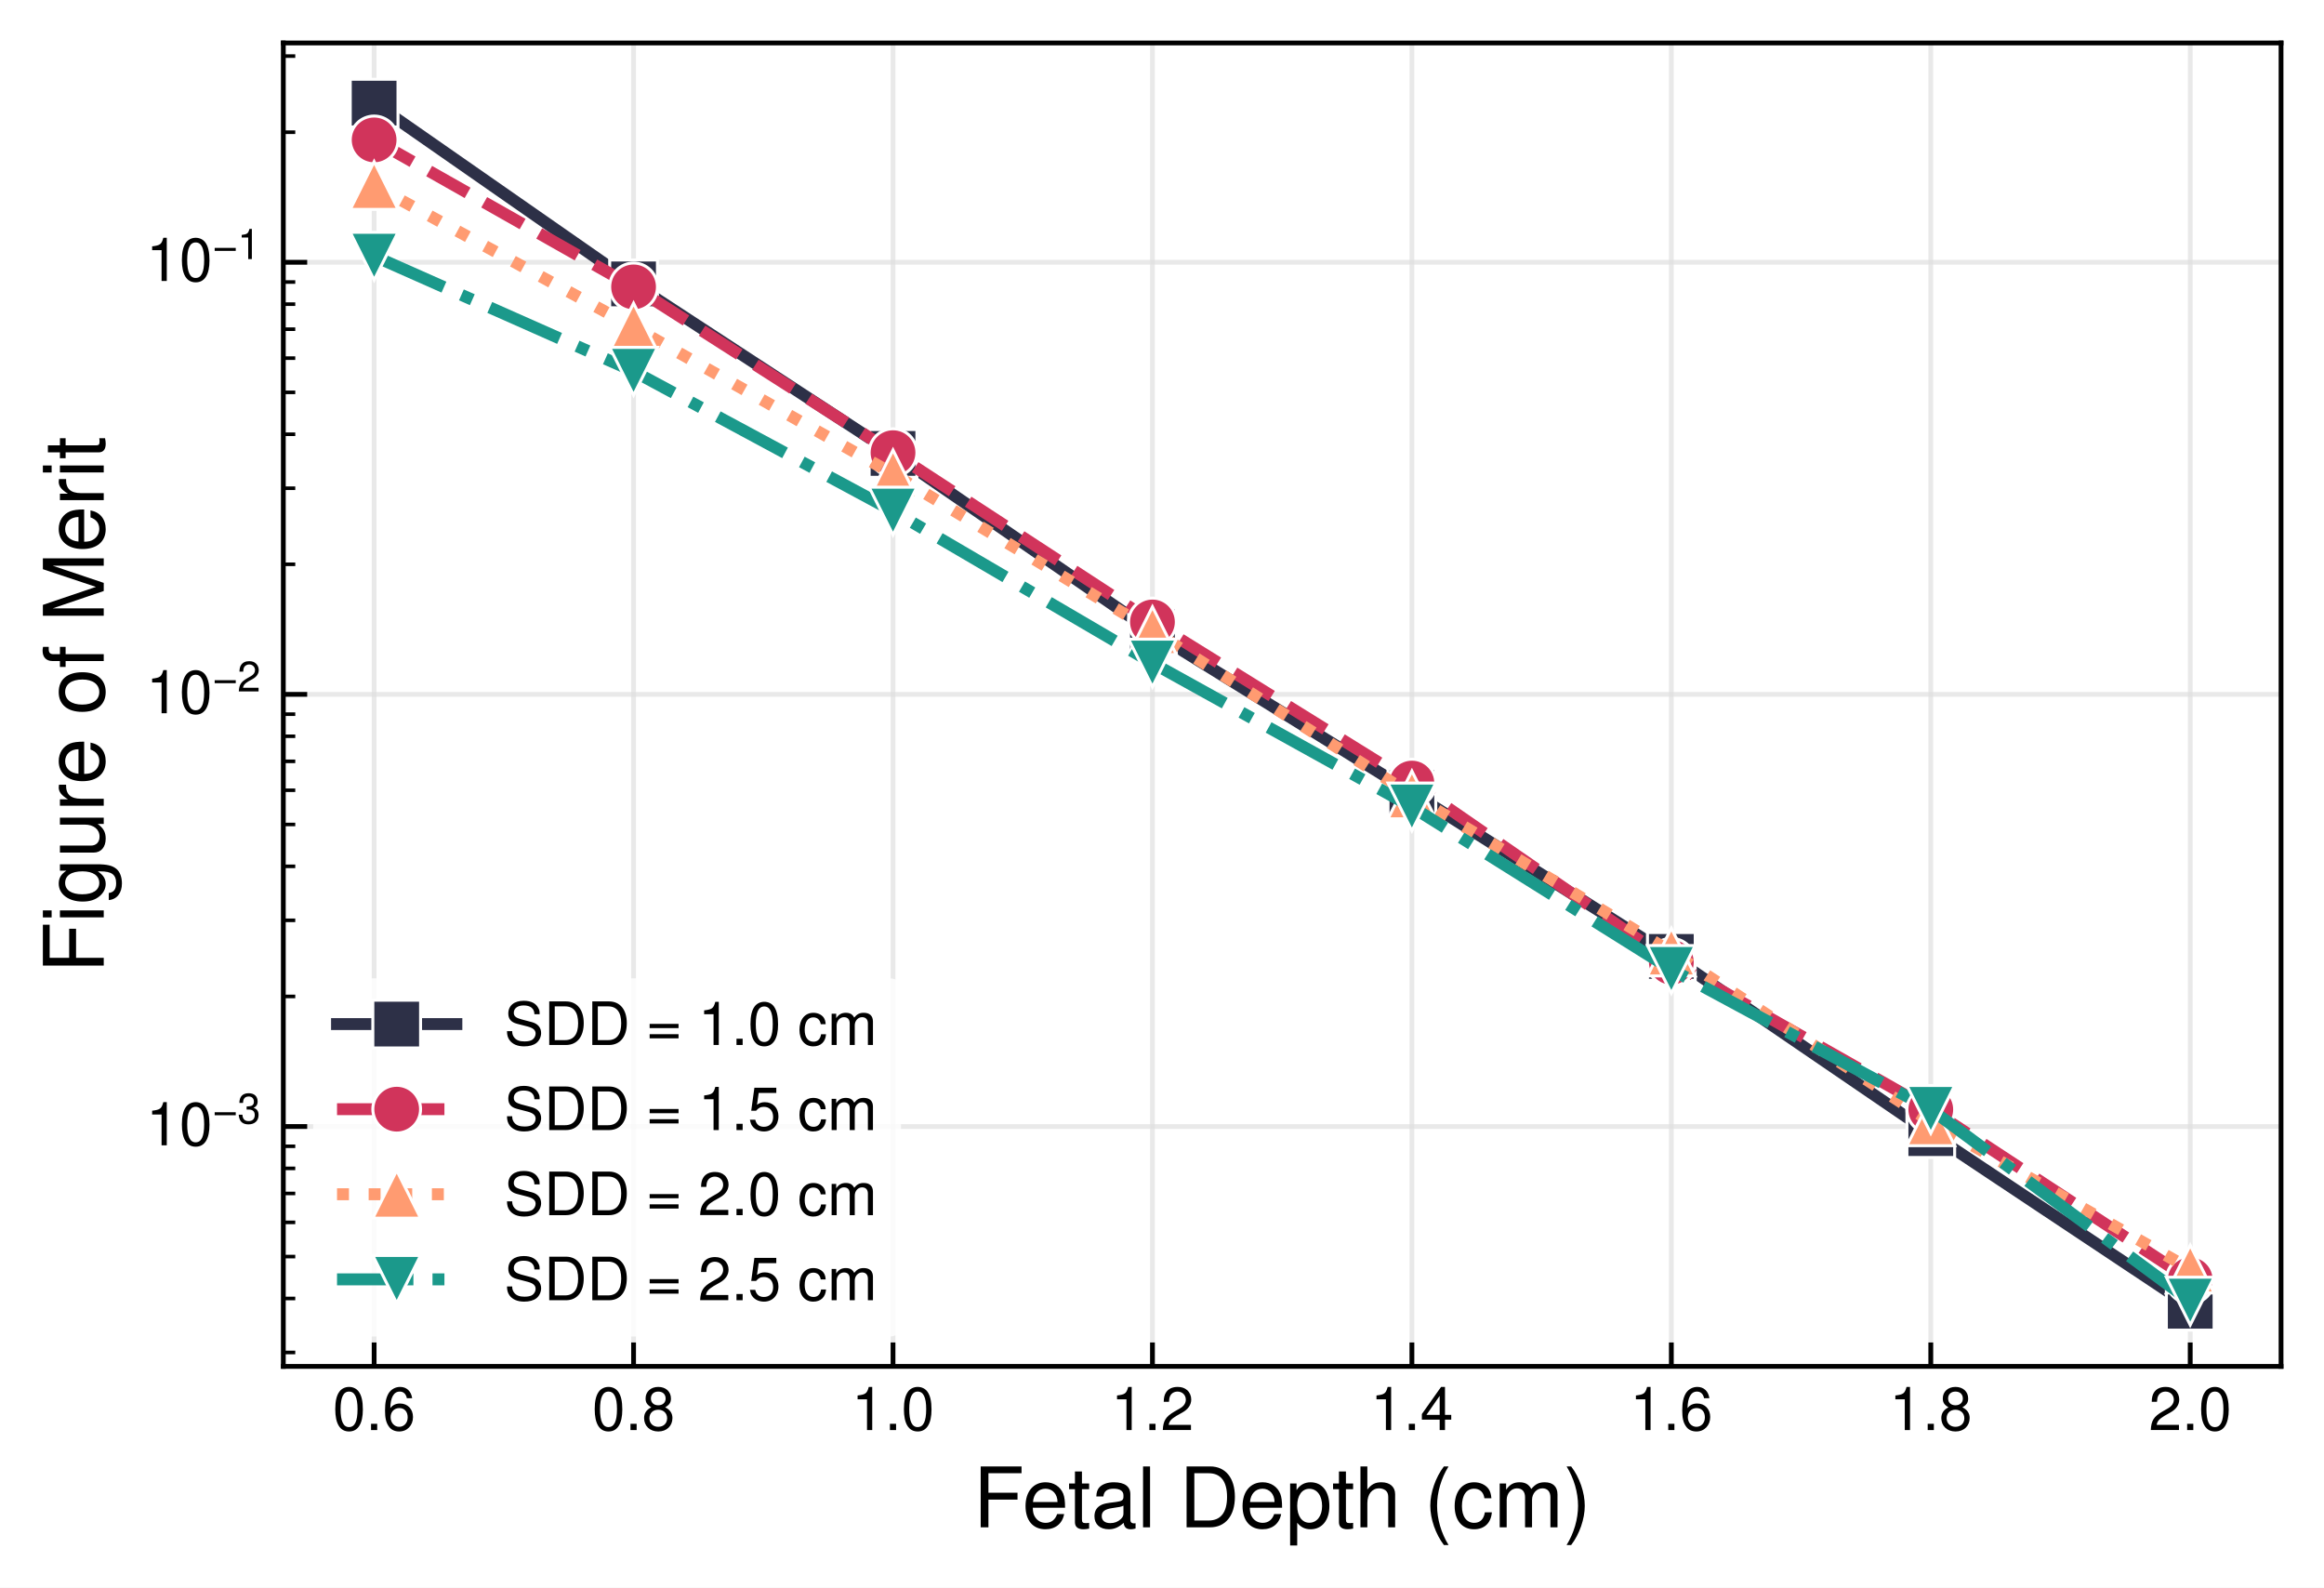
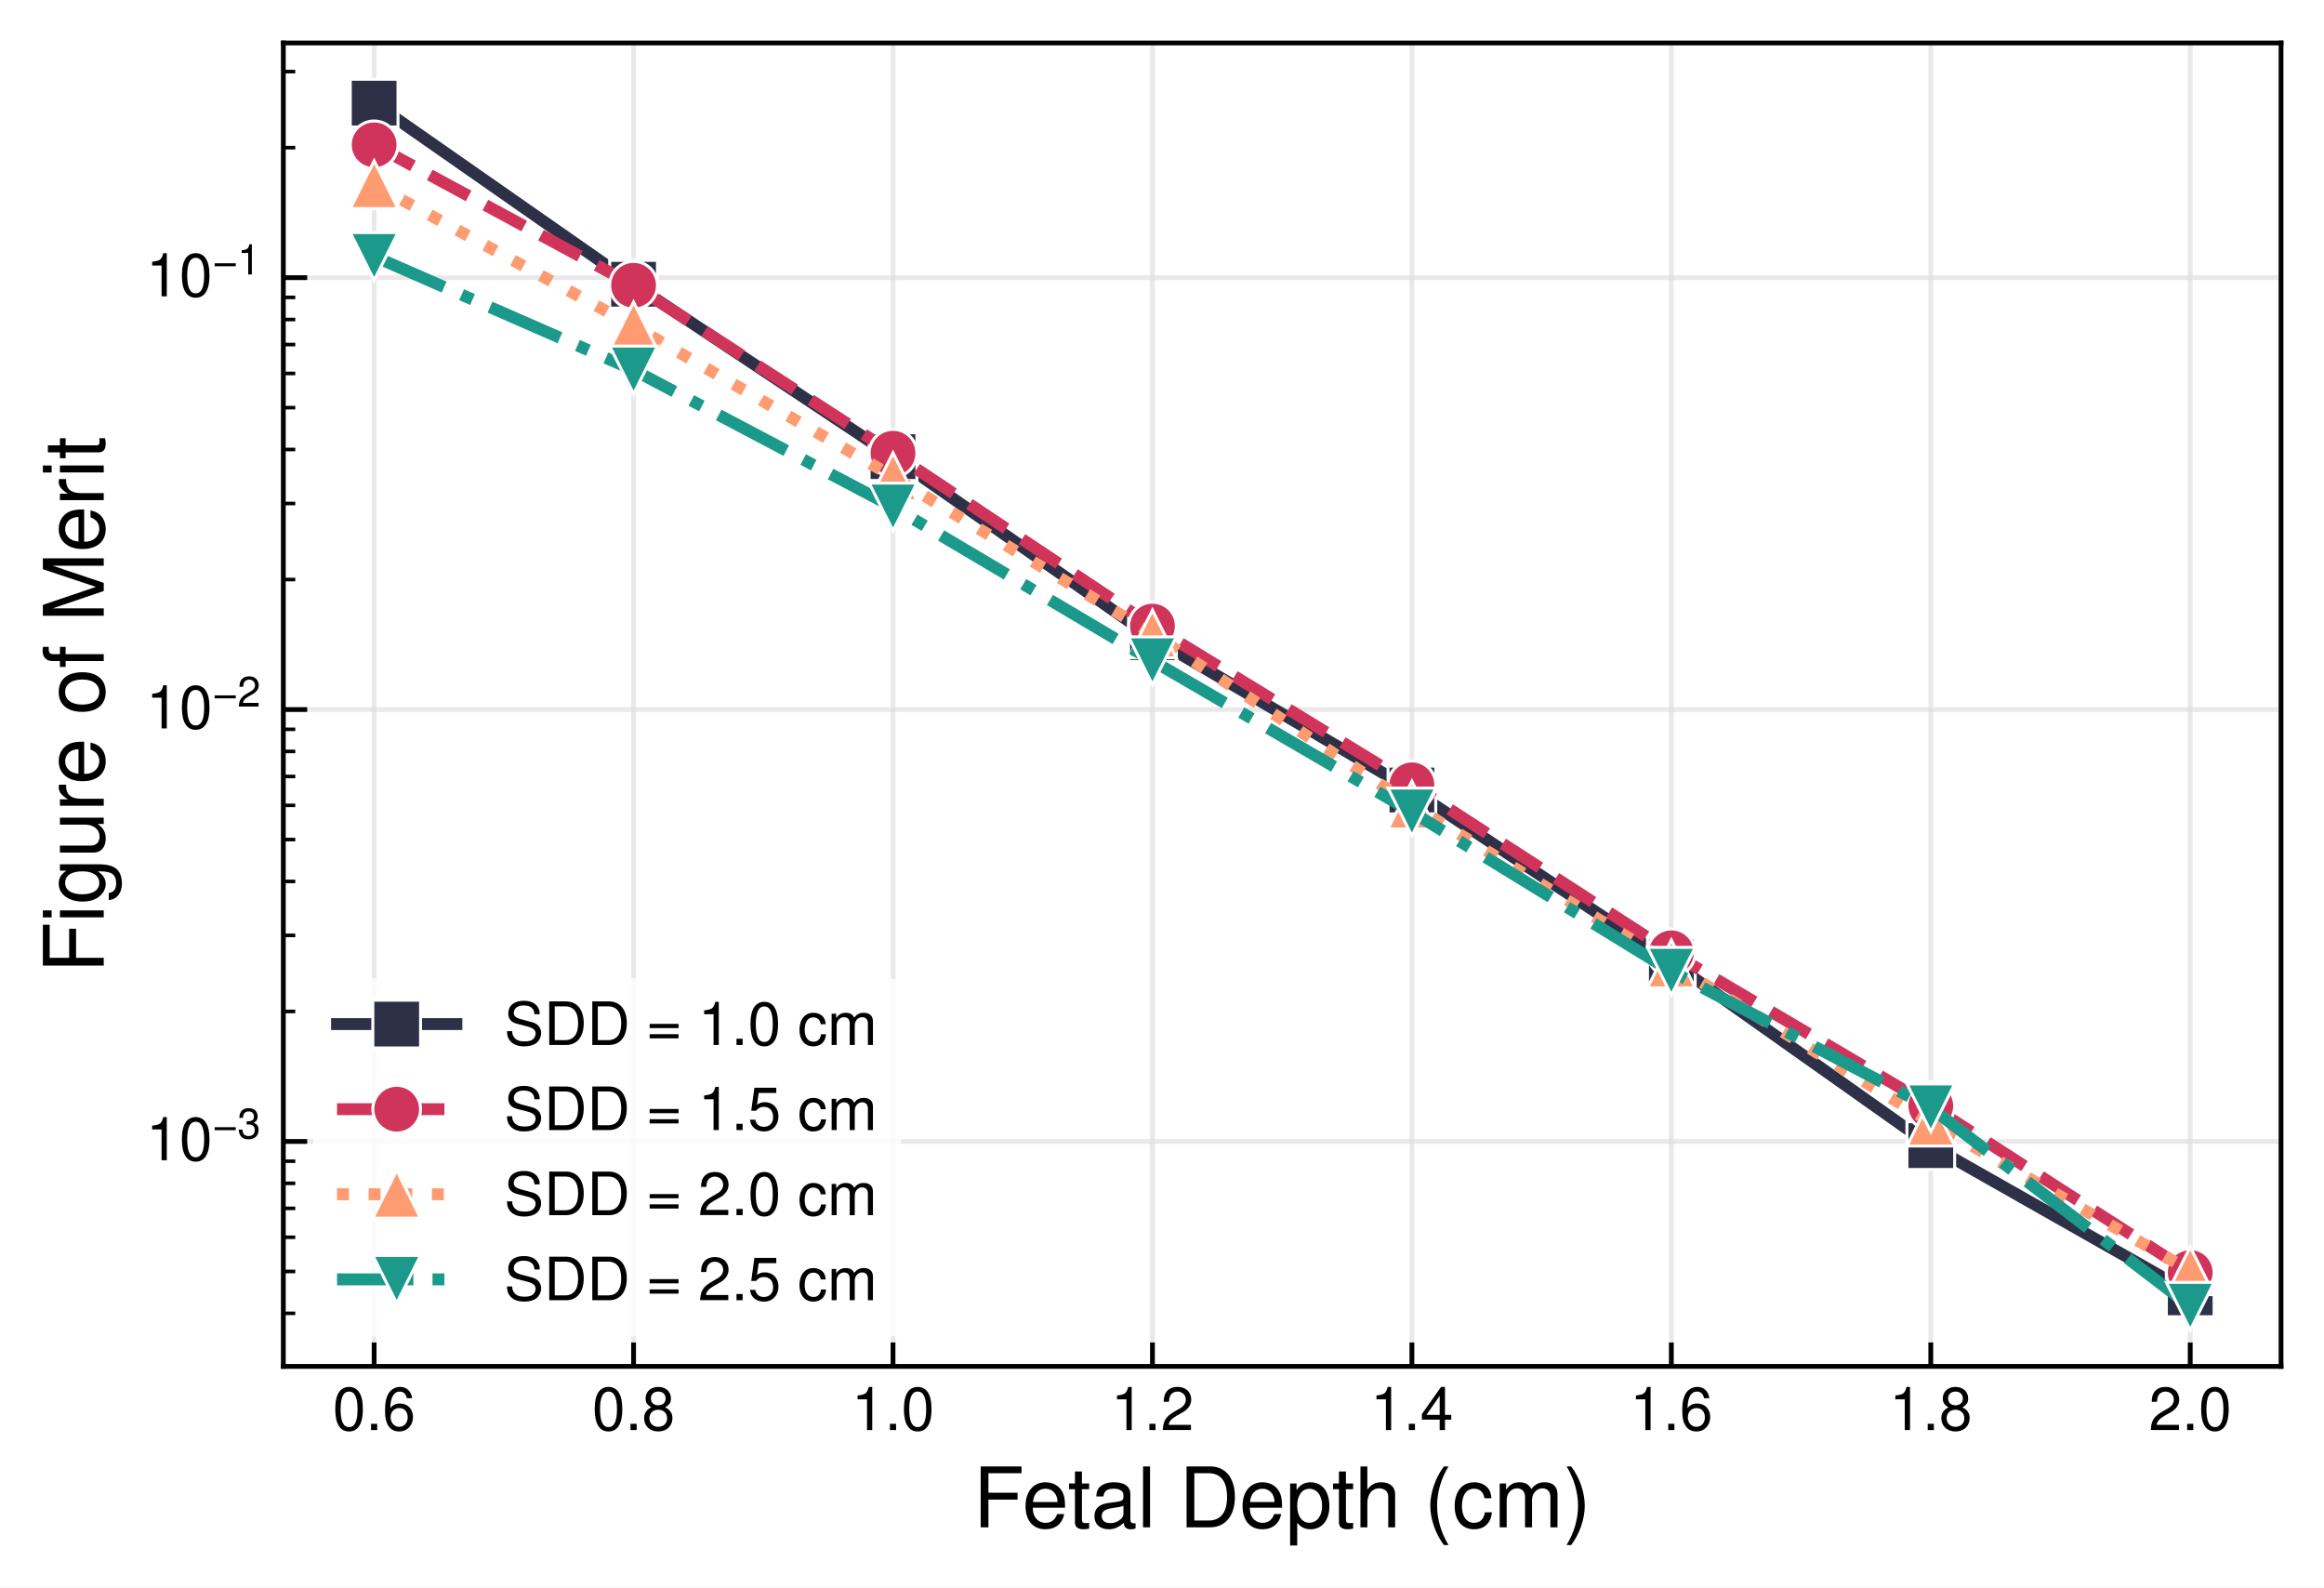
<svg xmlns="http://www.w3.org/2000/svg" xmlns:xlink="http://www.w3.org/1999/xlink" width="389.483pt" height="266.043pt" viewBox="0 0 389.483 266.043" version="1.1">
  <defs>
    <style type="text/css">*{stroke-linejoin: round; stroke-linecap: butt}</style>
  </defs>
  <g id="figure_1">
    <g id="patch_1">
      <path d="M 0 266.043  L 389.483 266.043  L 389.483 0  L 0 0  z " style="fill: #ffffff" />
    </g>
    <g id="axes_1">
      <g id="patch_2">
        <path d="M 47.483 228.96  L 382.283 228.96  L 382.283 7.2  L 47.483 7.2  z " style="fill: #ffffff" />
      </g>
      <g id="matplotlib.axis_1">
        <g id="xtick_1">
          <g id="line2d_1">
-             <path d="M 62.701 228.96  L 62.701 7.2  " clip-path="url(#p74462aba22)" style="fill: none; stroke: #e0e0e0; stroke-opacity: 0.7; stroke-width: 0.8; stroke-linecap: square" />
+             <path d="M 62.701 228.96  L 62.701 7.2  " clip-path="url(#p4463e8d162)" style="fill: none; stroke: #e0e0e0; stroke-opacity: 0.7; stroke-width: 0.8; stroke-linecap: square" />
          </g>
          <g id="line2d_2">
            <defs>
-               <path id="m2fe2b2c991" d="M 0 0  L 0 -4  " style="stroke: #000000; stroke-width: 0.8" />
+               <path id="m4562307186" d="M 0 0  L 0 -4  " style="stroke: #000000; stroke-width: 0.8" />
            </defs>
            <g>
-               <use xlink:href="#m2fe2b2c991" x="62.701" y="228.96" style="stroke: #000000; stroke-width: 0.8" />
+               <use xlink:href="#m4562307186" x="62.701" y="228.96" style="stroke: #000000; stroke-width: 0.8" />
            </g>
          </g>
          <g id="text_1">
            <text style="font-size: 10px; font-family: 'Helvetica', 'Arial', sans-serif; text-anchor: middle" x="62.701" y="239.633" transform="rotate(-0 62.70068 239.6334)">0.6</text>
          </g>
        </g>
        <g id="xtick_2">
          <g id="line2d_3">
-             <path d="M 106.181 228.96  L 106.181 7.2  " clip-path="url(#p74462aba22)" style="fill: none; stroke: #e0e0e0; stroke-opacity: 0.7; stroke-width: 0.8; stroke-linecap: square" />
+             <path d="M 106.181 228.96  L 106.181 7.2  " clip-path="url(#p4463e8d162)" style="fill: none; stroke: #e0e0e0; stroke-opacity: 0.7; stroke-width: 0.8; stroke-linecap: square" />
          </g>
          <g id="line2d_4">
            <g>
-               <use xlink:href="#m2fe2b2c991" x="106.181" y="228.96" style="stroke: #000000; stroke-width: 0.8" />
+               <use xlink:href="#m4562307186" x="106.181" y="228.96" style="stroke: #000000; stroke-width: 0.8" />
            </g>
          </g>
          <g id="text_2">
            <text style="font-size: 10px; font-family: 'Helvetica', 'Arial', sans-serif; text-anchor: middle" x="106.181" y="239.633" transform="rotate(-0 106.1812 239.6334)">0.8</text>
          </g>
        </g>
        <g id="xtick_3">
          <g id="line2d_5">
-             <path d="M 149.662 228.96  L 149.662 7.2  " clip-path="url(#p74462aba22)" style="fill: none; stroke: #e0e0e0; stroke-opacity: 0.7; stroke-width: 0.8; stroke-linecap: square" />
+             <path d="M 149.662 228.96  L 149.662 7.2  " clip-path="url(#p4463e8d162)" style="fill: none; stroke: #e0e0e0; stroke-opacity: 0.7; stroke-width: 0.8; stroke-linecap: square" />
          </g>
          <g id="line2d_6">
            <g>
-               <use xlink:href="#m2fe2b2c991" x="149.662" y="228.96" style="stroke: #000000; stroke-width: 0.8" />
+               <use xlink:href="#m4562307186" x="149.662" y="228.96" style="stroke: #000000; stroke-width: 0.8" />
            </g>
          </g>
          <g id="text_3">
            <text style="font-size: 10px; font-family: 'Helvetica', 'Arial', sans-serif; text-anchor: middle" x="149.662" y="239.633" transform="rotate(-0 149.6617 239.6334)">1.0</text>
          </g>
        </g>
        <g id="xtick_4">
          <g id="line2d_7">
-             <path d="M 193.142 228.96  L 193.142 7.2  " clip-path="url(#p74462aba22)" style="fill: none; stroke: #e0e0e0; stroke-opacity: 0.7; stroke-width: 0.8; stroke-linecap: square" />
+             <path d="M 193.142 228.96  L 193.142 7.2  " clip-path="url(#p4463e8d162)" style="fill: none; stroke: #e0e0e0; stroke-opacity: 0.7; stroke-width: 0.8; stroke-linecap: square" />
          </g>
          <g id="line2d_8">
            <g>
-               <use xlink:href="#m2fe2b2c991" x="193.142" y="228.96" style="stroke: #000000; stroke-width: 0.8" />
+               <use xlink:href="#m4562307186" x="193.142" y="228.96" style="stroke: #000000; stroke-width: 0.8" />
            </g>
          </g>
          <g id="text_4">
            <text style="font-size: 10px; font-family: 'Helvetica', 'Arial', sans-serif; text-anchor: middle" x="193.142" y="239.633" transform="rotate(-0 193.1422 239.6334)">1.2</text>
          </g>
        </g>
        <g id="xtick_5">
          <g id="line2d_9">
-             <path d="M 236.623 228.96  L 236.623 7.2  " clip-path="url(#p74462aba22)" style="fill: none; stroke: #e0e0e0; stroke-opacity: 0.7; stroke-width: 0.8; stroke-linecap: square" />
+             <path d="M 236.623 228.96  L 236.623 7.2  " clip-path="url(#p4463e8d162)" style="fill: none; stroke: #e0e0e0; stroke-opacity: 0.7; stroke-width: 0.8; stroke-linecap: square" />
          </g>
          <g id="line2d_10">
            <g>
-               <use xlink:href="#m2fe2b2c991" x="236.623" y="228.96" style="stroke: #000000; stroke-width: 0.8" />
+               <use xlink:href="#m4562307186" x="236.623" y="228.96" style="stroke: #000000; stroke-width: 0.8" />
            </g>
          </g>
          <g id="text_5">
            <text style="font-size: 10px; font-family: 'Helvetica', 'Arial', sans-serif; text-anchor: middle" x="236.623" y="239.633" transform="rotate(-0 236.6228 239.6334)">1.4</text>
          </g>
        </g>
        <g id="xtick_6">
          <g id="line2d_11">
-             <path d="M 280.103 228.96  L 280.103 7.2  " clip-path="url(#p74462aba22)" style="fill: none; stroke: #e0e0e0; stroke-opacity: 0.7; stroke-width: 0.8; stroke-linecap: square" />
+             <path d="M 280.103 228.96  L 280.103 7.2  " clip-path="url(#p4463e8d162)" style="fill: none; stroke: #e0e0e0; stroke-opacity: 0.7; stroke-width: 0.8; stroke-linecap: square" />
          </g>
          <g id="line2d_12">
            <g>
-               <use xlink:href="#m2fe2b2c991" x="280.103" y="228.96" style="stroke: #000000; stroke-width: 0.8" />
+               <use xlink:href="#m4562307186" x="280.103" y="228.96" style="stroke: #000000; stroke-width: 0.8" />
            </g>
          </g>
          <g id="text_6">
            <text style="font-size: 10px; font-family: 'Helvetica', 'Arial', sans-serif; text-anchor: middle" x="280.103" y="239.633" transform="rotate(-0 280.1033 239.6334)">1.6</text>
          </g>
        </g>
        <g id="xtick_7">
          <g id="line2d_13">
-             <path d="M 323.584 228.96  L 323.584 7.2  " clip-path="url(#p74462aba22)" style="fill: none; stroke: #e0e0e0; stroke-opacity: 0.7; stroke-width: 0.8; stroke-linecap: square" />
+             <path d="M 323.584 228.96  L 323.584 7.2  " clip-path="url(#p4463e8d162)" style="fill: none; stroke: #e0e0e0; stroke-opacity: 0.7; stroke-width: 0.8; stroke-linecap: square" />
          </g>
          <g id="line2d_14">
            <g>
-               <use xlink:href="#m2fe2b2c991" x="323.584" y="228.96" style="stroke: #000000; stroke-width: 0.8" />
+               <use xlink:href="#m4562307186" x="323.584" y="228.96" style="stroke: #000000; stroke-width: 0.8" />
            </g>
          </g>
          <g id="text_7">
            <text style="font-size: 10px; font-family: 'Helvetica', 'Arial', sans-serif; text-anchor: middle" x="323.584" y="239.633" transform="rotate(-0 323.5838 239.6334)">1.8</text>
          </g>
        </g>
        <g id="xtick_8">
          <g id="line2d_15">
-             <path d="M 367.064 228.96  L 367.064 7.2  " clip-path="url(#p74462aba22)" style="fill: none; stroke: #e0e0e0; stroke-opacity: 0.7; stroke-width: 0.8; stroke-linecap: square" />
+             <path d="M 367.064 228.96  L 367.064 7.2  " clip-path="url(#p4463e8d162)" style="fill: none; stroke: #e0e0e0; stroke-opacity: 0.7; stroke-width: 0.8; stroke-linecap: square" />
          </g>
          <g id="line2d_16">
            <g>
-               <use xlink:href="#m2fe2b2c991" x="367.064" y="228.96" style="stroke: #000000; stroke-width: 0.8" />
+               <use xlink:href="#m4562307186" x="367.064" y="228.96" style="stroke: #000000; stroke-width: 0.8" />
            </g>
          </g>
          <g id="text_8">
            <text style="font-size: 10px; font-family: 'Helvetica', 'Arial', sans-serif; text-anchor: middle" x="367.064" y="239.633" transform="rotate(-0 367.0643 239.6334)">2.0</text>
          </g>
        </g>
        <g id="text_9">
          <text style="font-size: 14px; font-family: 'Helvetica', 'Arial', sans-serif; text-anchor: middle" x="214.882" y="255.925" transform="rotate(-0 214.8825 255.9247)">Fetal Depth (cm)</text>
        </g>
      </g>
      <g id="matplotlib.axis_2">
        <g id="ytick_1">
          <g id="line2d_17">
-             <path d="M 47.483 188.765  L 382.283 188.765  " clip-path="url(#p74462aba22)" style="fill: none; stroke: #e0e0e0; stroke-opacity: 0.7; stroke-width: 0.8; stroke-linecap: square" />
+             <path d="M 47.483 191.269  L 382.283 191.269  " clip-path="url(#p4463e8d162)" style="fill: none; stroke: #e0e0e0; stroke-opacity: 0.7; stroke-width: 0.8; stroke-linecap: square" />
          </g>
          <g id="line2d_18">
            <defs>
-               <path id="mb61a2c3b59" d="M 0 0  L 4 0  " style="stroke: #000000; stroke-width: 0.8" />
+               <path id="m80c347921a" d="M 0 0  L 4 0  " style="stroke: #000000; stroke-width: 0.8" />
            </defs>
            <g>
-               <use xlink:href="#mb61a2c3b59" x="47.483" y="188.765" style="stroke: #000000; stroke-width: 0.8" />
+               <use xlink:href="#m80c347921a" x="47.483" y="191.269" style="stroke: #000000; stroke-width: 0.8" />
            </g>
          </g>
          <g id="text_10">
-             <g transform="translate(24.4825 192.3515)">
+             <g transform="translate(24.4825 194.8557)">
              <text>
                <tspan x="0" y="-0.436" style="font-size: 10px; font-family: 'Helvetica'">1</tspan>
                <tspan x="5.562" y="-0.436" style="font-size: 10px; font-family: 'Helvetica'">0</tspan>
                <tspan x="11.215" y="-4.1" style="font-size: 7px; font-family: 'Helvetica'">−</tspan>
                <tspan x="15.303" y="-4.1" style="font-size: 7px; font-family: 'Helvetica'">3</tspan>
              </text>
            </g>
          </g>
        </g>
        <g id="ytick_2">
          <g id="line2d_19">
-             <path d="M 47.483 116.356  L 382.283 116.356  " clip-path="url(#p74462aba22)" style="fill: none; stroke: #e0e0e0; stroke-opacity: 0.7; stroke-width: 0.8; stroke-linecap: square" />
+             <path d="M 47.483 118.897  L 382.283 118.897  " clip-path="url(#p4463e8d162)" style="fill: none; stroke: #e0e0e0; stroke-opacity: 0.7; stroke-width: 0.8; stroke-linecap: square" />
          </g>
          <g id="line2d_20">
            <g>
-               <use xlink:href="#mb61a2c3b59" x="47.483" y="116.356" style="stroke: #000000; stroke-width: 0.8" />
+               <use xlink:href="#m80c347921a" x="47.483" y="118.897" style="stroke: #000000; stroke-width: 0.8" />
            </g>
          </g>
          <g id="text_11">
-             <g transform="translate(24.4825 119.9431)">
+             <g transform="translate(24.4825 122.4839)">
              <text>
                <tspan x="0" y="-0.425" style="font-size: 10px; font-family: 'Helvetica'">1</tspan>
                <tspan x="5.562" y="-0.425" style="font-size: 10px; font-family: 'Helvetica'">0</tspan>
                <tspan x="11.215" y="-4.089" style="font-size: 7px; font-family: 'Helvetica'">−</tspan>
                <tspan x="15.303" y="-4.089" style="font-size: 7px; font-family: 'Helvetica'">2</tspan>
              </text>
            </g>
          </g>
        </g>
        <g id="ytick_3">
          <g id="line2d_21">
-             <path d="M 47.483 43.948  L 382.283 43.948  " clip-path="url(#p74462aba22)" style="fill: none; stroke: #e0e0e0; stroke-opacity: 0.7; stroke-width: 0.8; stroke-linecap: square" />
+             <path d="M 47.483 46.525  L 382.283 46.525  " clip-path="url(#p4463e8d162)" style="fill: none; stroke: #e0e0e0; stroke-opacity: 0.7; stroke-width: 0.8; stroke-linecap: square" />
          </g>
          <g id="line2d_22">
            <g>
-               <use xlink:href="#mb61a2c3b59" x="47.483" y="43.948" style="stroke: #000000; stroke-width: 0.8" />
+               <use xlink:href="#m80c347921a" x="47.483" y="46.525" style="stroke: #000000; stroke-width: 0.8" />
            </g>
          </g>
          <g id="text_12">
-             <g transform="translate(24.4825 47.53477)">
+             <g transform="translate(24.4825 50.11214)">
              <text>
                <tspan x="0" y="-0.458" style="font-size: 10px; font-family: 'Helvetica'">1</tspan>
                <tspan x="5.562" y="-0.458" style="font-size: 10px; font-family: 'Helvetica'">0</tspan>
                <tspan x="11.215" y="-4.122" style="font-size: 7px; font-family: 'Helvetica'">−</tspan>
                <tspan x="15.303" y="-4.122" style="font-size: 7px; font-family: 'Helvetica'">1</tspan>
              </text>
            </g>
          </g>
        </g>
        <g id="ytick_4">
          <g id="line2d_23">
            <defs>
-               <path id="meec68fa9f4" d="M 0 0  L 2 0  " style="stroke: #000000; stroke-width: 0.6" />
+               <path id="mfa6153e765" d="M 0 0  L 2 0  " style="stroke: #000000; stroke-width: 0.6" />
            </defs>
            <g>
-               <use xlink:href="#meec68fa9f4" x="47.483" y="226.626" style="stroke: #000000; stroke-width: 0.6" />
+               <use xlink:href="#mfa6153e765" x="47.483" y="220.069" style="stroke: #000000; stroke-width: 0.6" />
            </g>
          </g>
        </g>
        <g id="ytick_5">
          <g id="line2d_24">
            <g>
-               <use xlink:href="#meec68fa9f4" x="47.483" y="217.579" style="stroke: #000000; stroke-width: 0.6" />
+               <use xlink:href="#mfa6153e765" x="47.483" y="213.055" style="stroke: #000000; stroke-width: 0.6" />
            </g>
          </g>
        </g>
        <g id="ytick_6">
          <g id="line2d_25">
            <g>
-               <use xlink:href="#meec68fa9f4" x="47.483" y="210.562" style="stroke: #000000; stroke-width: 0.6" />
+               <use xlink:href="#mfa6153e765" x="47.483" y="207.325" style="stroke: #000000; stroke-width: 0.6" />
            </g>
          </g>
        </g>
        <g id="ytick_7">
          <g id="line2d_26">
            <g>
-               <use xlink:href="#meec68fa9f4" x="47.483" y="204.828" style="stroke: #000000; stroke-width: 0.6" />
+               <use xlink:href="#mfa6153e765" x="47.483" y="202.48" style="stroke: #000000; stroke-width: 0.6" />
            </g>
          </g>
        </g>
        <g id="ytick_8">
          <g id="line2d_27">
            <g>
-               <use xlink:href="#meec68fa9f4" x="47.483" y="199.981" style="stroke: #000000; stroke-width: 0.6" />
+               <use xlink:href="#mfa6153e765" x="47.483" y="198.283" style="stroke: #000000; stroke-width: 0.6" />
            </g>
          </g>
        </g>
        <g id="ytick_9">
          <g id="line2d_28">
            <g>
-               <use xlink:href="#meec68fa9f4" x="47.483" y="195.782" style="stroke: #000000; stroke-width: 0.6" />
+               <use xlink:href="#mfa6153e765" x="47.483" y="194.581" style="stroke: #000000; stroke-width: 0.6" />
            </g>
          </g>
        </g>
        <g id="ytick_10">
          <g id="line2d_29">
            <g>
-               <use xlink:href="#meec68fa9f4" x="47.483" y="192.078" style="stroke: #000000; stroke-width: 0.6" />
+               <use xlink:href="#mfa6153e765" x="47.483" y="169.483" style="stroke: #000000; stroke-width: 0.6" />
            </g>
          </g>
        </g>
        <g id="ytick_11">
          <g id="line2d_30">
            <g>
-               <use xlink:href="#meec68fa9f4" x="47.483" y="166.968" style="stroke: #000000; stroke-width: 0.6" />
+               <use xlink:href="#mfa6153e765" x="47.483" y="156.739" style="stroke: #000000; stroke-width: 0.6" />
            </g>
          </g>
        </g>
        <g id="ytick_12">
          <g id="line2d_31">
            <g>
-               <use xlink:href="#meec68fa9f4" x="47.483" y="154.217" style="stroke: #000000; stroke-width: 0.6" />
+               <use xlink:href="#mfa6153e765" x="47.483" y="147.697" style="stroke: #000000; stroke-width: 0.6" />
            </g>
          </g>
        </g>
        <g id="ytick_13">
          <g id="line2d_32">
            <g>
-               <use xlink:href="#meec68fa9f4" x="47.483" y="145.171" style="stroke: #000000; stroke-width: 0.6" />
+               <use xlink:href="#mfa6153e765" x="47.483" y="140.683" style="stroke: #000000; stroke-width: 0.6" />
            </g>
          </g>
        </g>
        <g id="ytick_14">
          <g id="line2d_33">
            <g>
-               <use xlink:href="#meec68fa9f4" x="47.483" y="138.153" style="stroke: #000000; stroke-width: 0.6" />
+               <use xlink:href="#mfa6153e765" x="47.483" y="134.953" style="stroke: #000000; stroke-width: 0.6" />
            </g>
          </g>
        </g>
        <g id="ytick_15">
          <g id="line2d_34">
            <g>
-               <use xlink:href="#meec68fa9f4" x="47.483" y="132.42" style="stroke: #000000; stroke-width: 0.6" />
+               <use xlink:href="#mfa6153e765" x="47.483" y="130.108" style="stroke: #000000; stroke-width: 0.6" />
            </g>
          </g>
        </g>
        <g id="ytick_16">
          <g id="line2d_35">
            <g>
-               <use xlink:href="#meec68fa9f4" x="47.483" y="127.573" style="stroke: #000000; stroke-width: 0.6" />
+               <use xlink:href="#mfa6153e765" x="47.483" y="125.911" style="stroke: #000000; stroke-width: 0.6" />
            </g>
          </g>
        </g>
        <g id="ytick_17">
          <g id="line2d_36">
            <g>
-               <use xlink:href="#meec68fa9f4" x="47.483" y="123.373" style="stroke: #000000; stroke-width: 0.6" />
+               <use xlink:href="#mfa6153e765" x="47.483" y="122.209" style="stroke: #000000; stroke-width: 0.6" />
            </g>
          </g>
        </g>
        <g id="ytick_18">
          <g id="line2d_37">
            <g>
-               <use xlink:href="#meec68fa9f4" x="47.483" y="119.67" style="stroke: #000000; stroke-width: 0.6" />
+               <use xlink:href="#mfa6153e765" x="47.483" y="97.111" style="stroke: #000000; stroke-width: 0.6" />
            </g>
          </g>
        </g>
        <g id="ytick_19">
          <g id="line2d_38">
            <g>
-               <use xlink:href="#meec68fa9f4" x="47.483" y="94.559" style="stroke: #000000; stroke-width: 0.6" />
+               <use xlink:href="#mfa6153e765" x="47.483" y="84.367" style="stroke: #000000; stroke-width: 0.6" />
            </g>
          </g>
        </g>
        <g id="ytick_20">
          <g id="line2d_39">
            <g>
-               <use xlink:href="#meec68fa9f4" x="47.483" y="81.809" style="stroke: #000000; stroke-width: 0.6" />
+               <use xlink:href="#mfa6153e765" x="47.483" y="75.325" style="stroke: #000000; stroke-width: 0.6" />
            </g>
          </g>
        </g>
        <g id="ytick_21">
          <g id="line2d_40">
            <g>
-               <use xlink:href="#meec68fa9f4" x="47.483" y="72.762" style="stroke: #000000; stroke-width: 0.6" />
+               <use xlink:href="#mfa6153e765" x="47.483" y="68.311" style="stroke: #000000; stroke-width: 0.6" />
            </g>
          </g>
        </g>
        <g id="ytick_22">
          <g id="line2d_41">
            <g>
-               <use xlink:href="#meec68fa9f4" x="47.483" y="65.745" style="stroke: #000000; stroke-width: 0.6" />
+               <use xlink:href="#mfa6153e765" x="47.483" y="62.581" style="stroke: #000000; stroke-width: 0.6" />
            </g>
          </g>
        </g>
        <g id="ytick_23">
          <g id="line2d_42">
            <g>
-               <use xlink:href="#meec68fa9f4" x="47.483" y="60.012" style="stroke: #000000; stroke-width: 0.6" />
+               <use xlink:href="#mfa6153e765" x="47.483" y="57.736" style="stroke: #000000; stroke-width: 0.6" />
            </g>
          </g>
        </g>
        <g id="ytick_24">
          <g id="line2d_43">
            <g>
-               <use xlink:href="#meec68fa9f4" x="47.483" y="55.164" style="stroke: #000000; stroke-width: 0.6" />
+               <use xlink:href="#mfa6153e765" x="47.483" y="53.539" style="stroke: #000000; stroke-width: 0.6" />
            </g>
          </g>
        </g>
        <g id="ytick_25">
          <g id="line2d_44">
            <g>
-               <use xlink:href="#meec68fa9f4" x="47.483" y="50.965" style="stroke: #000000; stroke-width: 0.6" />
+               <use xlink:href="#mfa6153e765" x="47.483" y="49.837" style="stroke: #000000; stroke-width: 0.6" />
            </g>
          </g>
        </g>
        <g id="ytick_26">
          <g id="line2d_45">
            <g>
-               <use xlink:href="#meec68fa9f4" x="47.483" y="47.261" style="stroke: #000000; stroke-width: 0.6" />
+               <use xlink:href="#mfa6153e765" x="47.483" y="24.739" style="stroke: #000000; stroke-width: 0.6" />
            </g>
          </g>
        </g>
        <g id="ytick_27">
          <g id="line2d_46">
            <g>
-               <use xlink:href="#meec68fa9f4" x="47.483" y="22.151" style="stroke: #000000; stroke-width: 0.6" />
-             </g>
-           </g>
-         </g>
-         <g id="ytick_28">
-           <g id="line2d_47">
-             <g>
-               <use xlink:href="#meec68fa9f4" x="47.483" y="9.4" style="stroke: #000000; stroke-width: 0.6" />
+               <use xlink:href="#mfa6153e765" x="47.483" y="11.995" style="stroke: #000000; stroke-width: 0.6" />
            </g>
          </g>
        </g>
        <g id="text_13">
          <text style="font-size: 14px; font-family: 'Helvetica', 'Arial', sans-serif; text-anchor: middle" x="17.385" y="118.08" transform="rotate(-90 17.385 118.08)">Figure of Merit</text>
        </g>
      </g>
+       <g id="line2d_47">
+         <path d="M 62.701 17.28  L 106.181 47.629  L 149.662 76.516  L 193.142 106.863  L 236.623 132.378  L 280.103 161.2  L 323.584 191.967  L 367.064 216.641  " clip-path="url(#p4463e8d162)" style="fill: none; stroke: #2d3047; stroke-width: 2; stroke-linecap: square" />
+         <defs>
+           <path id="mdab2ec0d2a" d="M -4 4  L 4 4  L 4 -4  L -4 -4  z " style="stroke: #ffffff; stroke-width: 0.5; stroke-linejoin: miter" />
+         </defs>
+         <g clip-path="url(#p4463e8d162)">
+           <use xlink:href="#mdab2ec0d2a" x="62.701" y="17.28" style="fill: #2d3047; stroke: #ffffff; stroke-width: 0.5; stroke-linejoin: miter" />
+           <use xlink:href="#mdab2ec0d2a" x="106.181" y="47.629" style="fill: #2d3047; stroke: #ffffff; stroke-width: 0.5; stroke-linejoin: miter" />
+           <use xlink:href="#mdab2ec0d2a" x="149.662" y="76.516" style="fill: #2d3047; stroke: #ffffff; stroke-width: 0.5; stroke-linejoin: miter" />
+           <use xlink:href="#mdab2ec0d2a" x="193.142" y="106.863" style="fill: #2d3047; stroke: #ffffff; stroke-width: 0.5; stroke-linejoin: miter" />
+           <use xlink:href="#mdab2ec0d2a" x="236.623" y="132.378" style="fill: #2d3047; stroke: #ffffff; stroke-width: 0.5; stroke-linejoin: miter" />
+           <use xlink:href="#mdab2ec0d2a" x="280.103" y="161.2" style="fill: #2d3047; stroke: #ffffff; stroke-width: 0.5; stroke-linejoin: miter" />
+           <use xlink:href="#mdab2ec0d2a" x="323.584" y="191.967" style="fill: #2d3047; stroke: #ffffff; stroke-width: 0.5; stroke-linejoin: miter" />
+           <use xlink:href="#mdab2ec0d2a" x="367.064" y="216.641" style="fill: #2d3047; stroke: #ffffff; stroke-width: 0.5; stroke-linejoin: miter" />
+         </g>
+       </g>
      <g id="line2d_48">
-         <path d="M 62.701 17.28  L 106.181 47.57  L 149.662 75.978  L 193.142 105.893  L 236.623 132.83  L 280.103 160.262  L 323.584 189.954  L 367.064 218.88  " clip-path="url(#p74462aba22)" style="fill: none; stroke: #2d3047; stroke-width: 2; stroke-linecap: square" />
+         <path d="M 62.701 24.27  L 106.181 47.802  L 149.662 75.945  L 193.142 104.909  L 236.623 131.512  L 280.103 159.662  L 323.584 185.306  L 367.064 213.239  " clip-path="url(#p4463e8d162)" style="fill: none; stroke-dasharray: 7.4,3.2; stroke-dashoffset: 0; stroke: #d1345b; stroke-width: 2" />
        <defs>
-           <path id="m76840e7f19" d="M -4 4  L 4 4  L 4 -4  L -4 -4  z " style="stroke: #ffffff; stroke-width: 0.5; stroke-linejoin: miter" />
+           <path id="m46d07b614d" d="M 0 4  C 1.061 4 2.078 3.579 2.828 2.828  C 3.579 2.078 4 1.061 4 0  C 4 -1.061 3.579 -2.078 2.828 -2.828  C 2.078 -3.579 1.061 -4 0 -4  C -1.061 -4 -2.078 -3.579 -2.828 -2.828  C -3.579 -2.078 -4 -1.061 -4 0  C -4 1.061 -3.579 2.078 -2.828 2.828  C -2.078 3.579 -1.061 4 0 4  z " style="stroke: #ffffff; stroke-width: 0.5" />
        </defs>
-         <g clip-path="url(#p74462aba22)">
-           <use xlink:href="#m76840e7f19" x="62.701" y="17.28" style="fill: #2d3047; stroke: #ffffff; stroke-width: 0.5; stroke-linejoin: miter" />
-           <use xlink:href="#m76840e7f19" x="106.181" y="47.57" style="fill: #2d3047; stroke: #ffffff; stroke-width: 0.5; stroke-linejoin: miter" />
-           <use xlink:href="#m76840e7f19" x="149.662" y="75.978" style="fill: #2d3047; stroke: #ffffff; stroke-width: 0.5; stroke-linejoin: miter" />
-           <use xlink:href="#m76840e7f19" x="193.142" y="105.893" style="fill: #2d3047; stroke: #ffffff; stroke-width: 0.5; stroke-linejoin: miter" />
-           <use xlink:href="#m76840e7f19" x="236.623" y="132.83" style="fill: #2d3047; stroke: #ffffff; stroke-width: 0.5; stroke-linejoin: miter" />
-           <use xlink:href="#m76840e7f19" x="280.103" y="160.262" style="fill: #2d3047; stroke: #ffffff; stroke-width: 0.5; stroke-linejoin: miter" />
-           <use xlink:href="#m76840e7f19" x="323.584" y="189.954" style="fill: #2d3047; stroke: #ffffff; stroke-width: 0.5; stroke-linejoin: miter" />
-           <use xlink:href="#m76840e7f19" x="367.064" y="218.88" style="fill: #2d3047; stroke: #ffffff; stroke-width: 0.5; stroke-linejoin: miter" />
+         <g clip-path="url(#p4463e8d162)">
+           <use xlink:href="#m46d07b614d" x="62.701" y="24.27" style="fill: #d1345b; stroke: #ffffff; stroke-width: 0.5" />
+           <use xlink:href="#m46d07b614d" x="106.181" y="47.802" style="fill: #d1345b; stroke: #ffffff; stroke-width: 0.5" />
+           <use xlink:href="#m46d07b614d" x="149.662" y="75.945" style="fill: #d1345b; stroke: #ffffff; stroke-width: 0.5" />
+           <use xlink:href="#m46d07b614d" x="193.142" y="104.909" style="fill: #d1345b; stroke: #ffffff; stroke-width: 0.5" />
+           <use xlink:href="#m46d07b614d" x="236.623" y="131.512" style="fill: #d1345b; stroke: #ffffff; stroke-width: 0.5" />
+           <use xlink:href="#m46d07b614d" x="280.103" y="159.662" style="fill: #d1345b; stroke: #ffffff; stroke-width: 0.5" />
+           <use xlink:href="#m46d07b614d" x="323.584" y="185.306" style="fill: #d1345b; stroke: #ffffff; stroke-width: 0.5" />
+           <use xlink:href="#m46d07b614d" x="367.064" y="213.239" style="fill: #d1345b; stroke: #ffffff; stroke-width: 0.5" />
        </g>
      </g>
      <g id="line2d_49">
-         <path d="M 62.701 23.445  L 106.181 48.076  L 149.662 75.853  L 193.142 104.221  L 236.623 131.216  L 280.103 161.241  L 323.584 185.916  L 367.064 214.442  " clip-path="url(#p74462aba22)" style="fill: none; stroke-dasharray: 7.4,3.2; stroke-dashoffset: 0; stroke: #d1345b; stroke-width: 2" />
+         <path d="M 62.701 30.952  L 106.181 54.62  L 149.662 79.886  L 193.142 106.232  L 236.623 134.905  L 280.103 161.523  L 323.584 188.03  L 367.064 212.936  " clip-path="url(#p4463e8d162)" style="fill: none; stroke-dasharray: 2,3.3; stroke-dashoffset: 0; stroke: #ff9b71; stroke-width: 2" />
        <defs>
-           <path id="md3e738d363" d="M 0 4  C 1.061 4 2.078 3.579 2.828 2.828  C 3.579 2.078 4 1.061 4 0  C 4 -1.061 3.579 -2.078 2.828 -2.828  C 2.078 -3.579 1.061 -4 0 -4  C -1.061 -4 -2.078 -3.579 -2.828 -2.828  C -3.579 -2.078 -4 -1.061 -4 0  C -4 1.061 -3.579 2.078 -2.828 2.828  C -2.078 3.579 -1.061 4 0 4  z " style="stroke: #ffffff; stroke-width: 0.5" />
+           <path id="m62e683c9c2" d="M 0 -4  L -4 4  L 4 4  z " style="stroke: #ffffff; stroke-width: 0.5; stroke-linejoin: miter" />
        </defs>
-         <g clip-path="url(#p74462aba22)">
-           <use xlink:href="#md3e738d363" x="62.701" y="23.445" style="fill: #d1345b; stroke: #ffffff; stroke-width: 0.5" />
-           <use xlink:href="#md3e738d363" x="106.181" y="48.076" style="fill: #d1345b; stroke: #ffffff; stroke-width: 0.5" />
-           <use xlink:href="#md3e738d363" x="149.662" y="75.853" style="fill: #d1345b; stroke: #ffffff; stroke-width: 0.5" />
-           <use xlink:href="#md3e738d363" x="193.142" y="104.221" style="fill: #d1345b; stroke: #ffffff; stroke-width: 0.5" />
-           <use xlink:href="#md3e738d363" x="236.623" y="131.216" style="fill: #d1345b; stroke: #ffffff; stroke-width: 0.5" />
-           <use xlink:href="#md3e738d363" x="280.103" y="161.241" style="fill: #d1345b; stroke: #ffffff; stroke-width: 0.5" />
-           <use xlink:href="#md3e738d363" x="323.584" y="185.916" style="fill: #d1345b; stroke: #ffffff; stroke-width: 0.5" />
-           <use xlink:href="#md3e738d363" x="367.064" y="214.442" style="fill: #d1345b; stroke: #ffffff; stroke-width: 0.5" />
+         <g clip-path="url(#p4463e8d162)">
+           <use xlink:href="#m62e683c9c2" x="62.701" y="30.952" style="fill: #ff9b71; stroke: #ffffff; stroke-width: 0.5; stroke-linejoin: miter" />
+           <use xlink:href="#m62e683c9c2" x="106.181" y="54.62" style="fill: #ff9b71; stroke: #ffffff; stroke-width: 0.5; stroke-linejoin: miter" />
+           <use xlink:href="#m62e683c9c2" x="149.662" y="79.886" style="fill: #ff9b71; stroke: #ffffff; stroke-width: 0.5; stroke-linejoin: miter" />
+           <use xlink:href="#m62e683c9c2" x="193.142" y="106.232" style="fill: #ff9b71; stroke: #ffffff; stroke-width: 0.5; stroke-linejoin: miter" />
+           <use xlink:href="#m62e683c9c2" x="236.623" y="134.905" style="fill: #ff9b71; stroke: #ffffff; stroke-width: 0.5; stroke-linejoin: miter" />
+           <use xlink:href="#m62e683c9c2" x="280.103" y="161.523" style="fill: #ff9b71; stroke: #ffffff; stroke-width: 0.5; stroke-linejoin: miter" />
+           <use xlink:href="#m62e683c9c2" x="323.584" y="188.03" style="fill: #ff9b71; stroke: #ffffff; stroke-width: 0.5; stroke-linejoin: miter" />
+           <use xlink:href="#m62e683c9c2" x="367.064" y="212.936" style="fill: #ff9b71; stroke: #ffffff; stroke-width: 0.5; stroke-linejoin: miter" />
        </g>
      </g>
      <g id="line2d_50">
-         <path d="M 62.701 31.084  L 106.181 54.814  L 149.662 79.409  L 193.142 105.684  L 236.623 133.205  L 280.103 159.533  L 323.584 187.975  L 367.064 212.651  " clip-path="url(#p74462aba22)" style="fill: none; stroke-dasharray: 2,3.3; stroke-dashoffset: 0; stroke: #ff9b71; stroke-width: 2" />
+         <path d="M 62.701 42.969  L 106.181 62  L 149.662 84.951  L 193.142 110.721  L 236.623 136.054  L 280.103 162.744  L 323.584 185.632  L 367.064 218.88  " clip-path="url(#p4463e8d162)" style="fill: none; stroke-dasharray: 12.8,3.2,2,3.2; stroke-dashoffset: 0; stroke: #1b998b; stroke-width: 2" />
        <defs>
-           <path id="m8ba02cf573" d="M 0 -4  L -4 4  L 4 4  z " style="stroke: #ffffff; stroke-width: 0.5; stroke-linejoin: miter" />
+           <path id="ma3cdd9cbbf" d="M -0 4  L 4 -4  L -4 -4  z " style="stroke: #ffffff; stroke-width: 0.5; stroke-linejoin: miter" />
        </defs>
-         <g clip-path="url(#p74462aba22)">
-           <use xlink:href="#m8ba02cf573" x="62.701" y="31.084" style="fill: #ff9b71; stroke: #ffffff; stroke-width: 0.5; stroke-linejoin: miter" />
-           <use xlink:href="#m8ba02cf573" x="106.181" y="54.814" style="fill: #ff9b71; stroke: #ffffff; stroke-width: 0.5; stroke-linejoin: miter" />
-           <use xlink:href="#m8ba02cf573" x="149.662" y="79.409" style="fill: #ff9b71; stroke: #ffffff; stroke-width: 0.5; stroke-linejoin: miter" />
-           <use xlink:href="#m8ba02cf573" x="193.142" y="105.684" style="fill: #ff9b71; stroke: #ffffff; stroke-width: 0.5; stroke-linejoin: miter" />
-           <use xlink:href="#m8ba02cf573" x="236.623" y="133.205" style="fill: #ff9b71; stroke: #ffffff; stroke-width: 0.5; stroke-linejoin: miter" />
-           <use xlink:href="#m8ba02cf573" x="280.103" y="159.533" style="fill: #ff9b71; stroke: #ffffff; stroke-width: 0.5; stroke-linejoin: miter" />
-           <use xlink:href="#m8ba02cf573" x="323.584" y="187.975" style="fill: #ff9b71; stroke: #ffffff; stroke-width: 0.5; stroke-linejoin: miter" />
-           <use xlink:href="#m8ba02cf573" x="367.064" y="212.651" style="fill: #ff9b71; stroke: #ffffff; stroke-width: 0.5; stroke-linejoin: miter" />
-         </g>
-       </g>
-       <g id="line2d_51">
-         <path d="M 62.701 42.924  L 106.181 62.21  L 149.662 85.637  L 193.142 111.103  L 236.623 135.214  L 280.103 162.438  L 323.584 185.892  L 367.064 218.02  " clip-path="url(#p74462aba22)" style="fill: none; stroke-dasharray: 12.8,3.2,2,3.2; stroke-dashoffset: 0; stroke: #1b998b; stroke-width: 2" />
-         <defs>
-           <path id="m46c3d31f85" d="M -0 4  L 4 -4  L -4 -4  z " style="stroke: #ffffff; stroke-width: 0.5; stroke-linejoin: miter" />
-         </defs>
-         <g clip-path="url(#p74462aba22)">
-           <use xlink:href="#m46c3d31f85" x="62.701" y="42.924" style="fill: #1b998b; stroke: #ffffff; stroke-width: 0.5; stroke-linejoin: miter" />
-           <use xlink:href="#m46c3d31f85" x="106.181" y="62.21" style="fill: #1b998b; stroke: #ffffff; stroke-width: 0.5; stroke-linejoin: miter" />
-           <use xlink:href="#m46c3d31f85" x="149.662" y="85.637" style="fill: #1b998b; stroke: #ffffff; stroke-width: 0.5; stroke-linejoin: miter" />
-           <use xlink:href="#m46c3d31f85" x="193.142" y="111.103" style="fill: #1b998b; stroke: #ffffff; stroke-width: 0.5; stroke-linejoin: miter" />
-           <use xlink:href="#m46c3d31f85" x="236.623" y="135.214" style="fill: #1b998b; stroke: #ffffff; stroke-width: 0.5; stroke-linejoin: miter" />
-           <use xlink:href="#m46c3d31f85" x="280.103" y="162.438" style="fill: #1b998b; stroke: #ffffff; stroke-width: 0.5; stroke-linejoin: miter" />
-           <use xlink:href="#m46c3d31f85" x="323.584" y="185.892" style="fill: #1b998b; stroke: #ffffff; stroke-width: 0.5; stroke-linejoin: miter" />
-           <use xlink:href="#m46c3d31f85" x="367.064" y="218.02" style="fill: #1b998b; stroke: #ffffff; stroke-width: 0.5; stroke-linejoin: miter" />
+         <g clip-path="url(#p4463e8d162)">
+           <use xlink:href="#ma3cdd9cbbf" x="62.701" y="42.969" style="fill: #1b998b; stroke: #ffffff; stroke-width: 0.5; stroke-linejoin: miter" />
+           <use xlink:href="#ma3cdd9cbbf" x="106.181" y="62" style="fill: #1b998b; stroke: #ffffff; stroke-width: 0.5; stroke-linejoin: miter" />
+           <use xlink:href="#ma3cdd9cbbf" x="149.662" y="84.951" style="fill: #1b998b; stroke: #ffffff; stroke-width: 0.5; stroke-linejoin: miter" />
+           <use xlink:href="#ma3cdd9cbbf" x="193.142" y="110.721" style="fill: #1b998b; stroke: #ffffff; stroke-width: 0.5; stroke-linejoin: miter" />
+           <use xlink:href="#ma3cdd9cbbf" x="236.623" y="136.054" style="fill: #1b998b; stroke: #ffffff; stroke-width: 0.5; stroke-linejoin: miter" />
+           <use xlink:href="#ma3cdd9cbbf" x="280.103" y="162.744" style="fill: #1b998b; stroke: #ffffff; stroke-width: 0.5; stroke-linejoin: miter" />
+           <use xlink:href="#ma3cdd9cbbf" x="323.584" y="185.632" style="fill: #1b998b; stroke: #ffffff; stroke-width: 0.5; stroke-linejoin: miter" />
+           <use xlink:href="#ma3cdd9cbbf" x="367.064" y="218.88" style="fill: #1b998b; stroke: #ffffff; stroke-width: 0.5; stroke-linejoin: miter" />
        </g>
      </g>
      <g id="patch_3">
        <path d="M 47.483 228.96  L 47.483 7.2  " style="fill: none; stroke: #000000; stroke-width: 0.8; stroke-linejoin: miter; stroke-linecap: square" />
      </g>
      <g id="patch_4">
        <path d="M 382.283 228.96  L 382.283 7.2  " style="fill: none; stroke: #000000; stroke-width: 0.8; stroke-linejoin: miter; stroke-linecap: square" />
      </g>
      <g id="patch_5">
        <path d="M 47.483 228.96  L 382.283 228.96  " style="fill: none; stroke: #000000; stroke-width: 0.8; stroke-linejoin: miter; stroke-linecap: square" />
      </g>
      <g id="patch_6">
        <path d="M 47.483 7.2  L 382.283 7.2  " style="fill: none; stroke: #000000; stroke-width: 0.8; stroke-linejoin: miter; stroke-linecap: square" />
      </g>
      <g id="legend_1">
        <g id="patch_7">
          <path d="M 54.483 223.96  L 149.001 223.96  Q 151.001 223.96 151.001 221.96  L 151.001 165.929  Q 151.001 163.929 149.001 163.929  L 54.483 163.929  Q 52.483 163.929 52.483 165.929  L 52.483 221.96  Q 52.483 223.96 54.483 223.96  z " style="fill: #ffffff; opacity: 0.8" />
        </g>
-         <g id="line2d_52">
+         <g id="line2d_51">
          <path d="M 56.483 171.602  L 66.483 171.602  L 76.483 171.602  " style="fill: none; stroke: #2d3047; stroke-width: 2; stroke-linecap: square" />
          <g>
-             <use xlink:href="#m76840e7f19" x="66.483" y="171.602" style="fill: #2d3047; stroke: #ffffff; stroke-width: 0.5; stroke-linejoin: miter" />
+             <use xlink:href="#mdab2ec0d2a" x="66.483" y="171.602" style="fill: #2d3047; stroke: #ffffff; stroke-width: 0.5; stroke-linejoin: miter" />
          </g>
        </g>
        <g id="text_14">
          <text style="font-size: 10px; font-family: 'Helvetica', 'Arial', sans-serif; text-anchor: start" x="84.483" y="175.102" transform="rotate(-0 84.4825 175.1022)">SDD = 1.0 cm</text>
        </g>
-         <g id="line2d_53">
+         <g id="line2d_52">
          <path d="M 56.483 185.86  L 66.483 185.86  L 76.483 185.86  " style="fill: none; stroke-dasharray: 7.4,3.2; stroke-dashoffset: 0; stroke: #d1345b; stroke-width: 2" />
          <g>
-             <use xlink:href="#md3e738d363" x="66.483" y="185.86" style="fill: #d1345b; stroke: #ffffff; stroke-width: 0.5" />
+             <use xlink:href="#m46d07b614d" x="66.483" y="185.86" style="fill: #d1345b; stroke: #ffffff; stroke-width: 0.5" />
          </g>
        </g>
        <g id="text_15">
          <text style="font-size: 10px; font-family: 'Helvetica', 'Arial', sans-serif; text-anchor: start" x="84.483" y="189.36" transform="rotate(-0 84.4825 189.36)">SDD = 1.5 cm</text>
        </g>
-         <g id="line2d_54">
+         <g id="line2d_53">
          <path d="M 56.483 200.118  L 66.483 200.118  L 76.483 200.118  " style="fill: none; stroke-dasharray: 2,3.3; stroke-dashoffset: 0; stroke: #ff9b71; stroke-width: 2" />
          <g>
-             <use xlink:href="#m8ba02cf573" x="66.483" y="200.118" style="fill: #ff9b71; stroke: #ffffff; stroke-width: 0.5; stroke-linejoin: miter" />
+             <use xlink:href="#m62e683c9c2" x="66.483" y="200.118" style="fill: #ff9b71; stroke: #ffffff; stroke-width: 0.5; stroke-linejoin: miter" />
          </g>
        </g>
        <g id="text_16">
          <text style="font-size: 10px; font-family: 'Helvetica', 'Arial', sans-serif; text-anchor: start" x="84.483" y="203.618" transform="rotate(-0 84.4825 203.6178)">SDD = 2.0 cm</text>
        </g>
-         <g id="line2d_55">
+         <g id="line2d_54">
          <path d="M 56.483 214.376  L 66.483 214.376  L 76.483 214.376  " style="fill: none; stroke-dasharray: 12.8,3.2,2,3.2; stroke-dashoffset: 0; stroke: #1b998b; stroke-width: 2" />
          <g>
-             <use xlink:href="#m46c3d31f85" x="66.483" y="214.376" style="fill: #1b998b; stroke: #ffffff; stroke-width: 0.5; stroke-linejoin: miter" />
+             <use xlink:href="#ma3cdd9cbbf" x="66.483" y="214.376" style="fill: #1b998b; stroke: #ffffff; stroke-width: 0.5; stroke-linejoin: miter" />
          </g>
        </g>
        <g id="text_17">
          <text style="font-size: 10px; font-family: 'Helvetica', 'Arial', sans-serif; text-anchor: start" x="84.483" y="217.876" transform="rotate(-0 84.4825 217.8756)">SDD = 2.5 cm</text>
        </g>
      </g>
    </g>
  </g>
  <defs>
-     <clipPath id="p74462aba22">
+     <clipPath id="p4463e8d162">
      <rect x="47.483" y="7.2" width="334.8" height="221.76" />
    </clipPath>
  </defs>
</svg>
